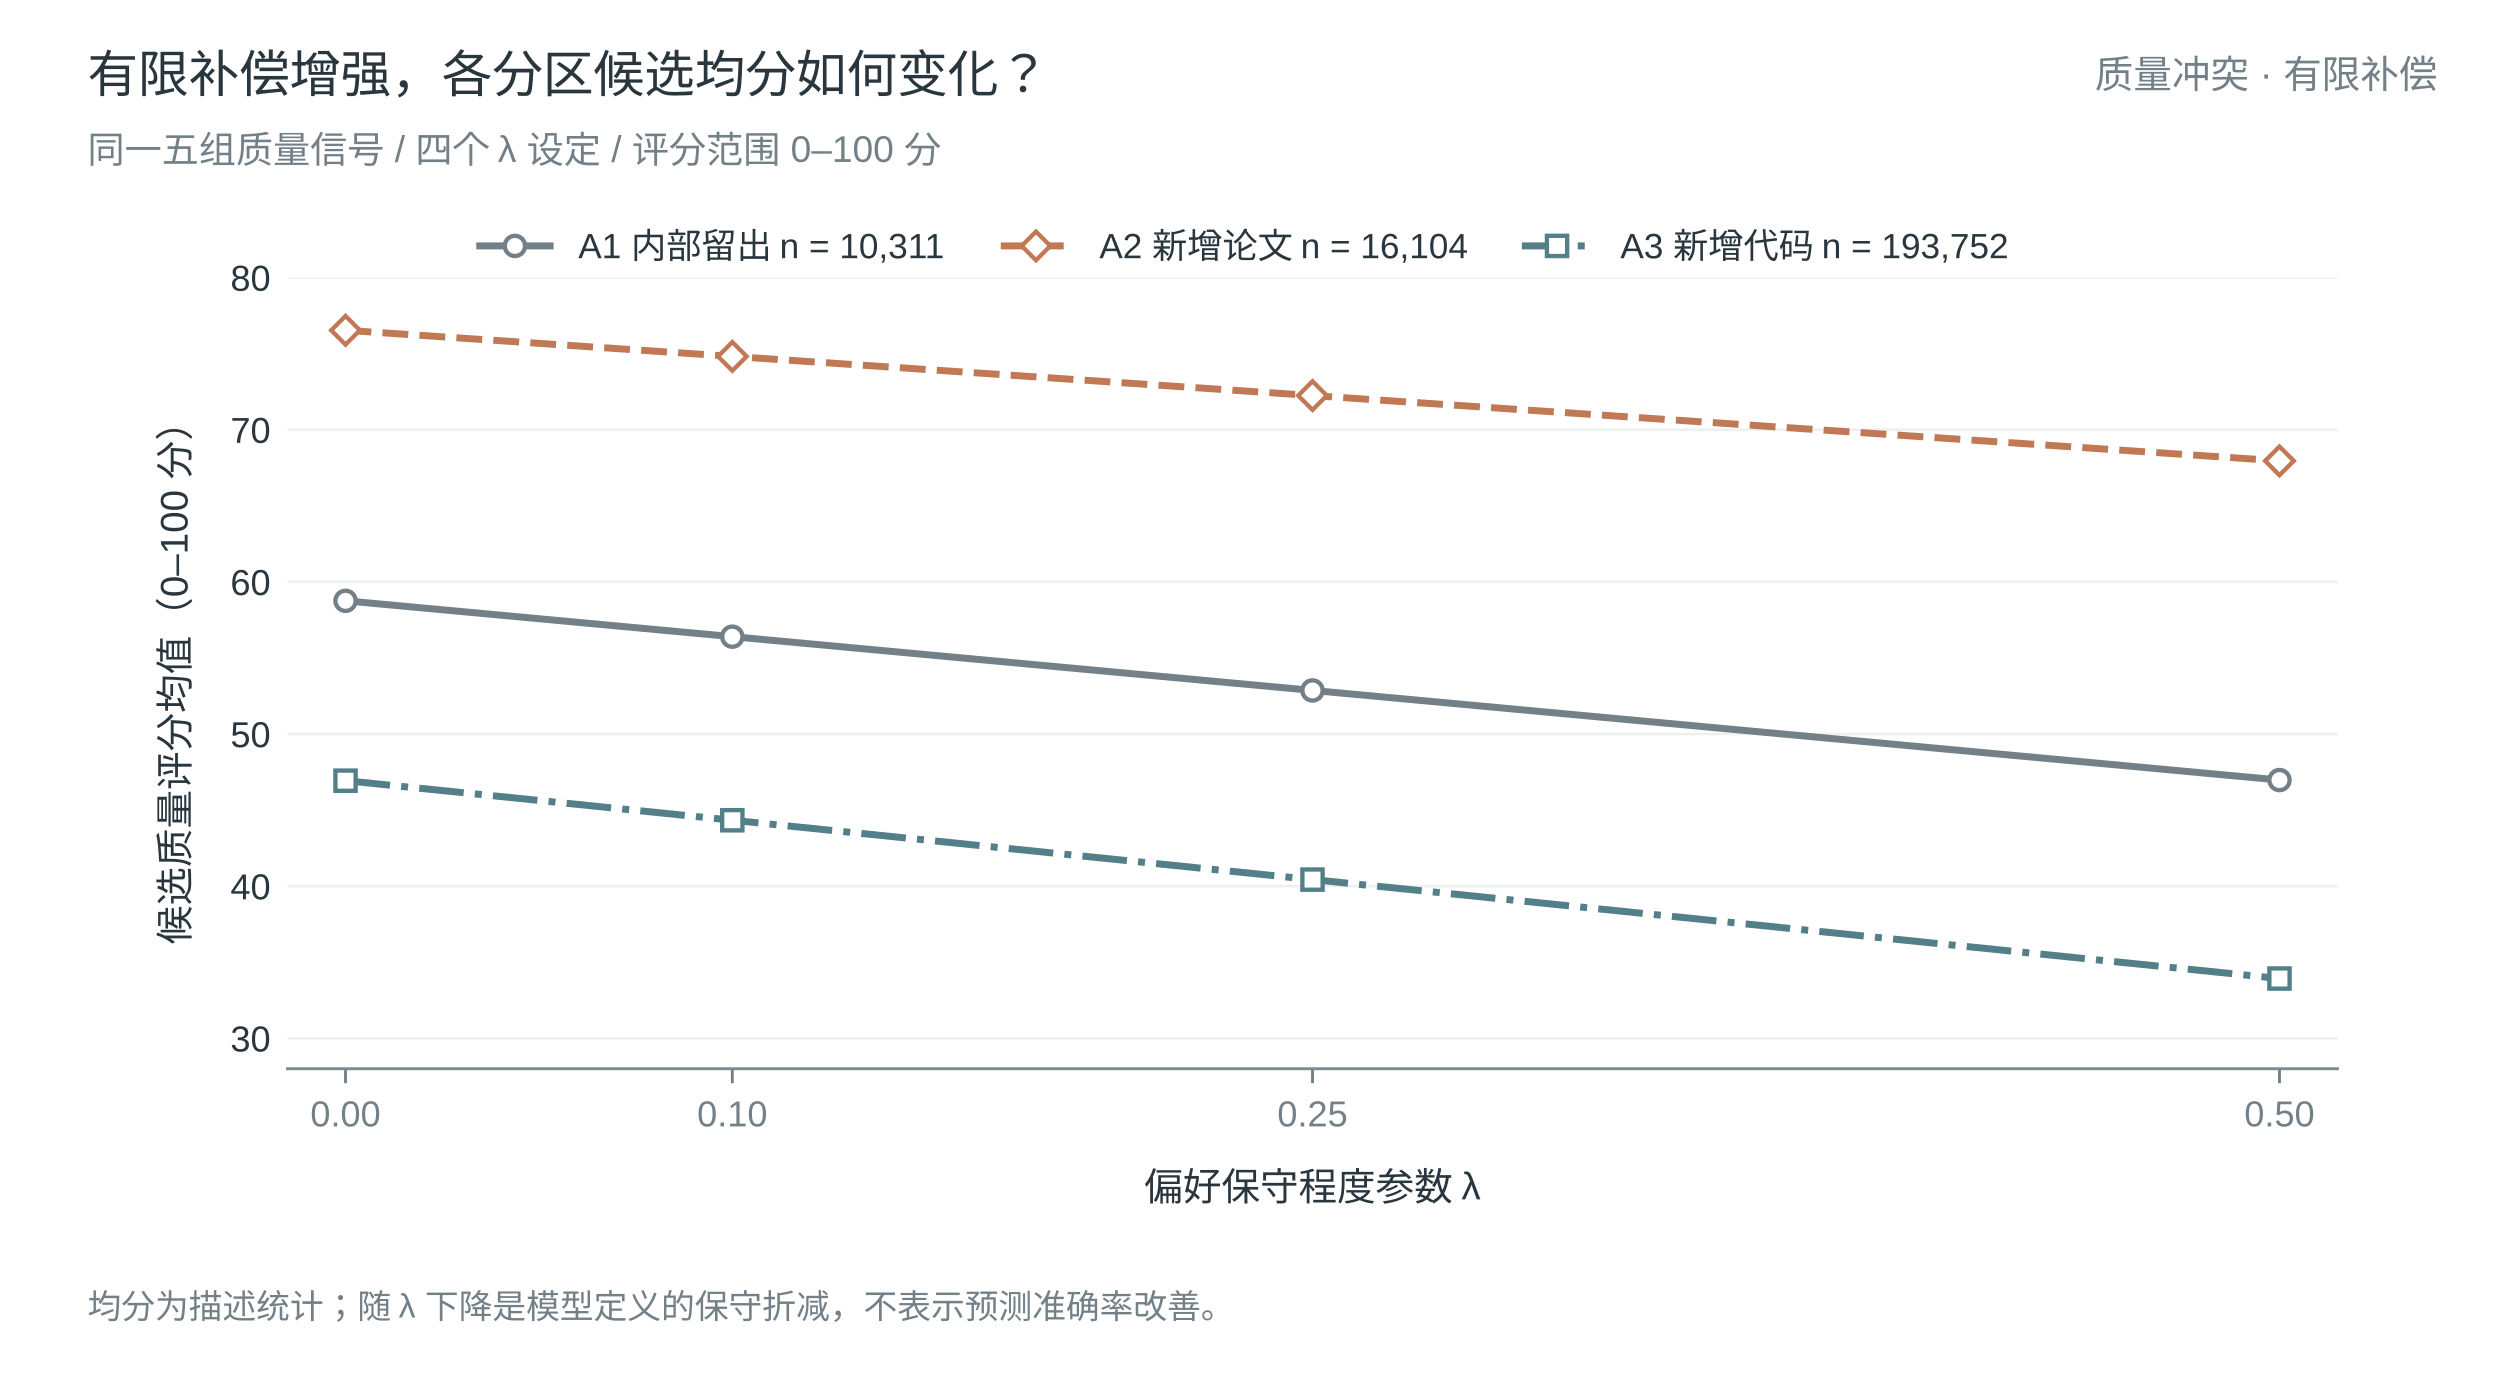
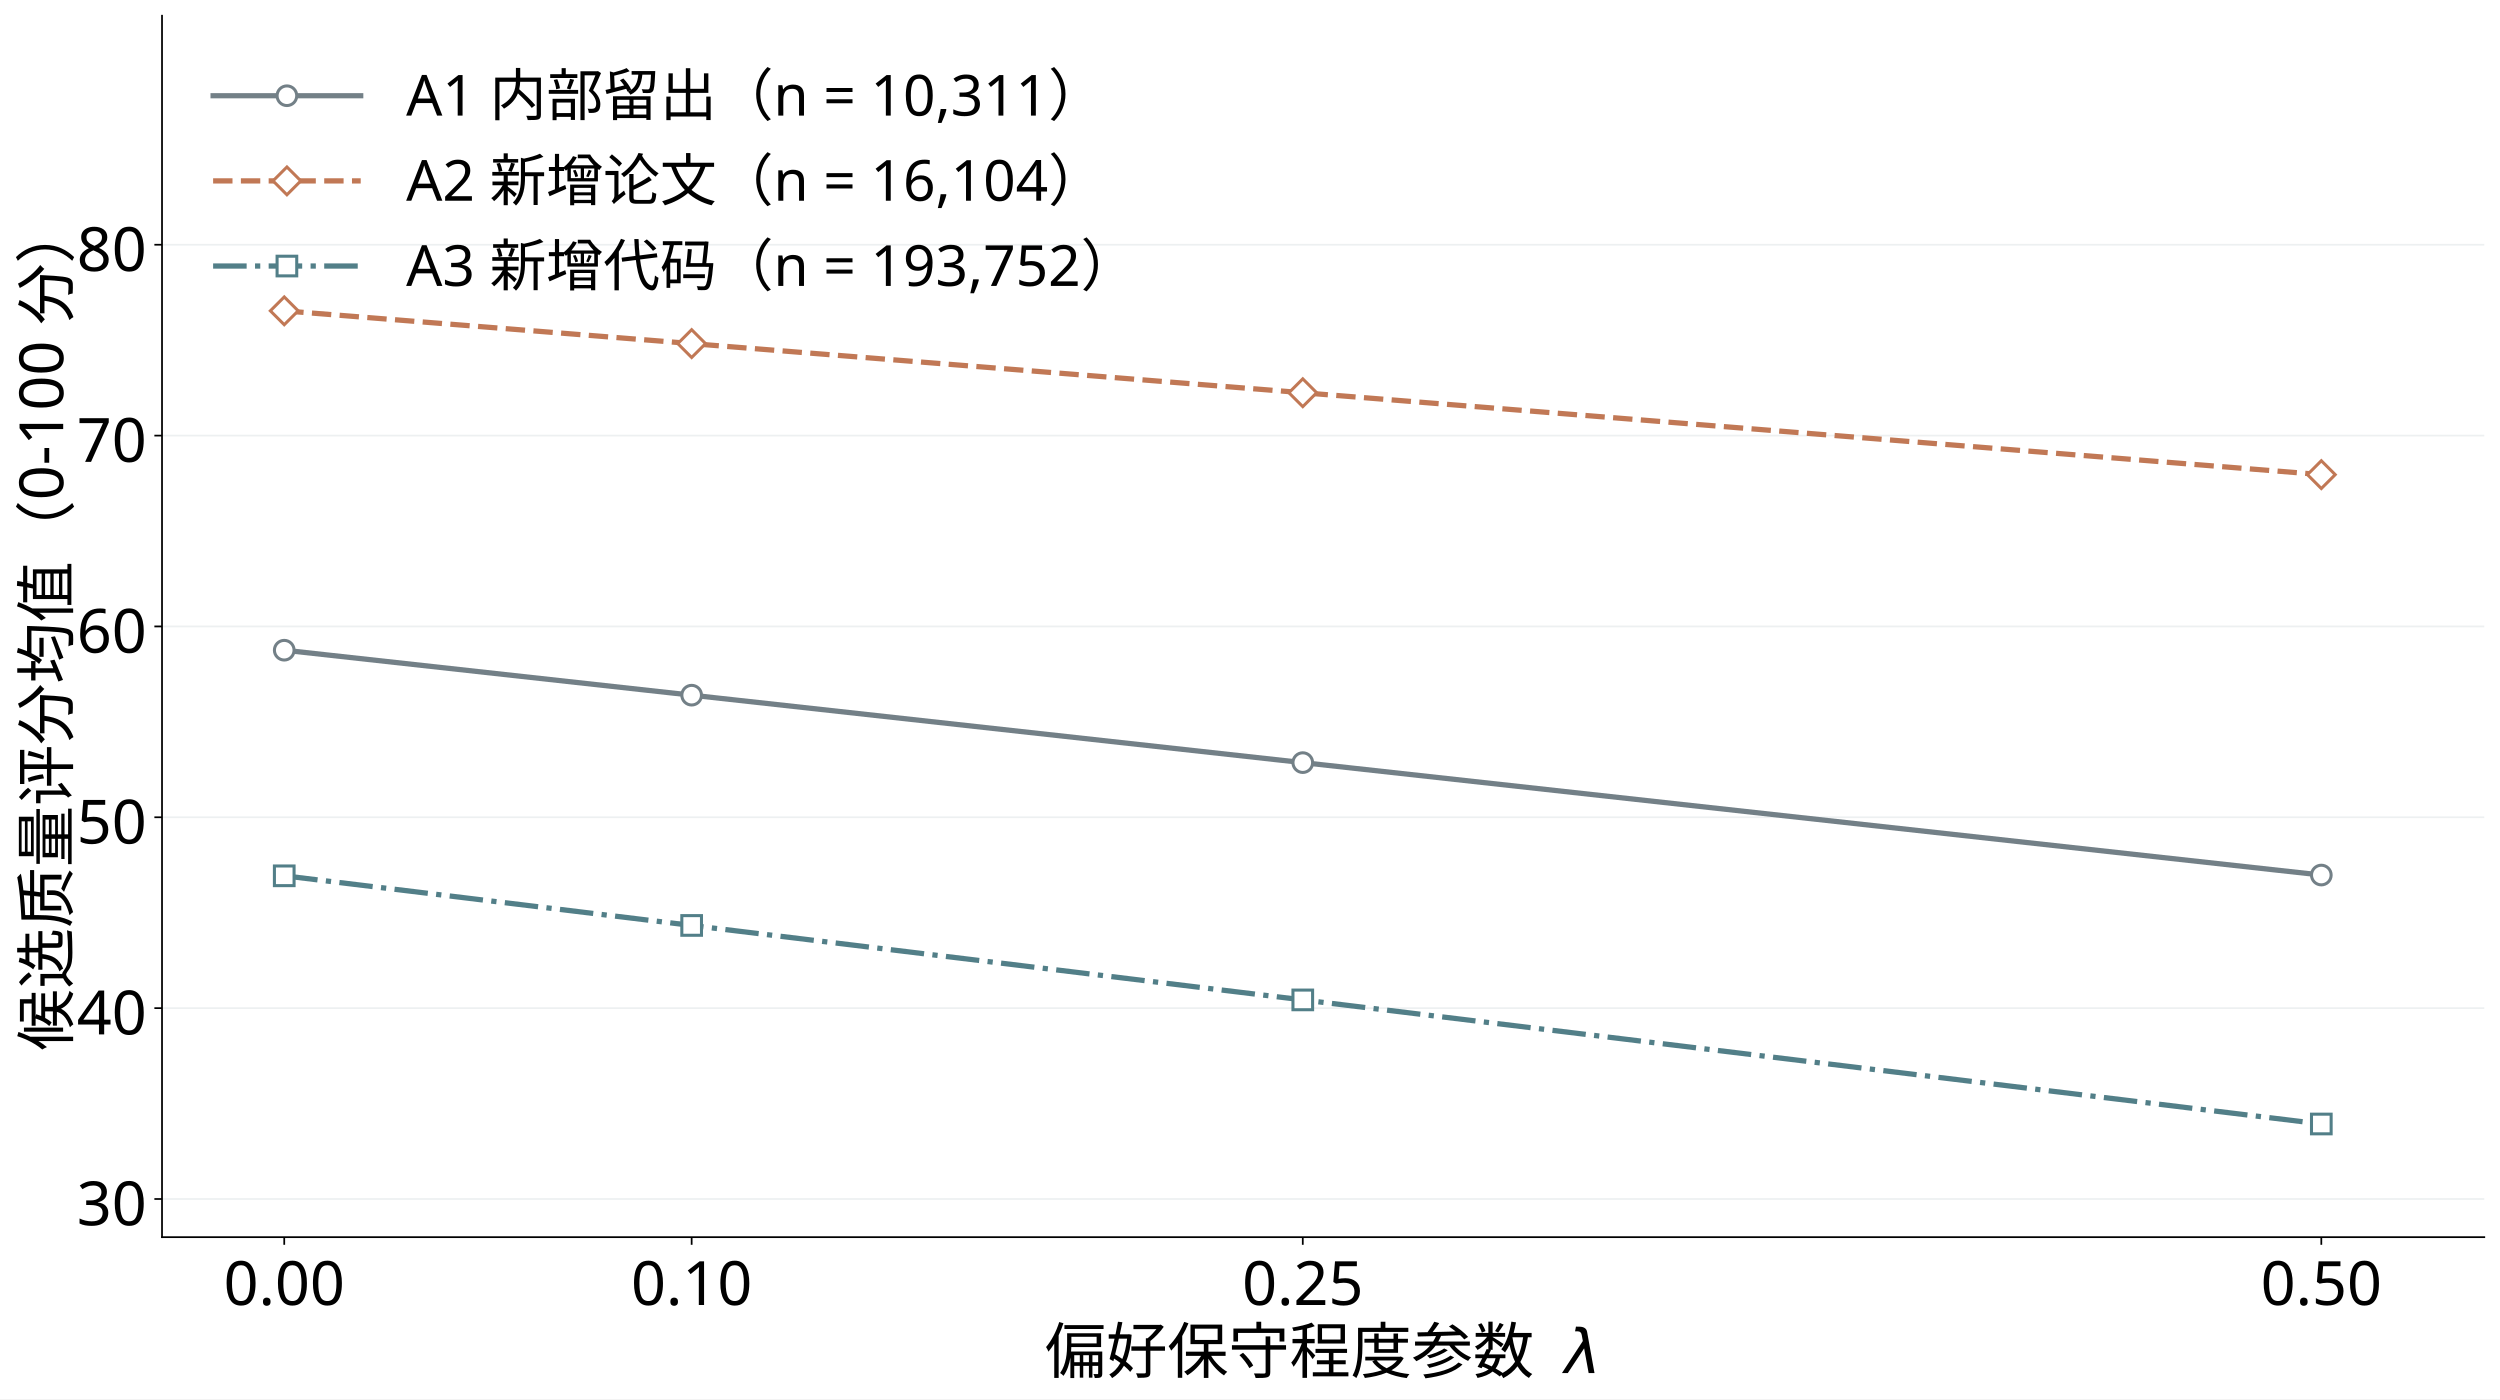
- <svg xmlns="http://www.w3.org/2000/svg" xmlns:xlink="http://www.w3.org/1999/xlink" width="518.74pt" height="288pt" viewBox="0 0 518.74 288" version="1.1">
+ <svg xmlns="http://www.w3.org/2000/svg" xmlns:xlink="http://www.w3.org/1999/xlink" width="1144.96pt" height="640.8pt" viewBox="0 0 1144.96 640.8" version="1.1">
  <defs>
    <style type="text/css">*{stroke-linejoin: round; stroke-linecap: butt}</style>
  </defs>
  <g id="figure_1">
    <g id="patch_1">
-       <path d="M 0 288  L 518.74 288  L 518.74 0  L 0 0  z " style="fill: #ffffff" />
+       <path d="M 0 640.8  L 1144.96 640.8  L 1144.96 0  L 0 0  z " style="fill: #ffffff" />
    </g>
    <g id="axes_1">
      <g id="patch_2">
-         <path d="M 59.655 221.76  L 485.022 221.76  L 485.022 57.6  L 59.655 57.6  z " style="fill: #ffffff" />
+         <path d="M 74.2 566.6  L 1137.76 566.6  L 1137.76 7.2  L 74.2 7.2  z " style="fill: #ffffff" />
      </g>
      <g id="matplotlib.axis_1">
        <g id="xtick_1">
          <g id="line2d_1">
            <defs>
-               <path id="m63d407cfb4" d="M 0 0  L 0 3  " style="stroke: #738087; stroke-width: 0.6" />
+               <path id="mbc3de4ef2b" d="M 0 0  L 0 3.5  " style="stroke: #000000; stroke-width: 0.8" />
            </defs>
            <g>
-               <use xlink:href="#m63d407cfb4" x="71.694" y="221.76" style="fill: #738087; stroke: #738087; stroke-width: 0.6" />
+               <use xlink:href="#mbc3de4ef2b" x="130.177" y="566.6" style="stroke: #000000; stroke-width: 0.8" />
            </g>
          </g>
          <g id="text_1">
-             <text style="font-size: 7.5px; font-family: 'Arial Unicode MS', 'Microsoft YaHei', 'Arial', 'Helvetica', 'DejaVu Sans', sans-serif; text-anchor: middle; fill: #738087" x="71.694" y="233.72" transform="rotate(-0 71.6938 233.7202)">0.00</text>
+             <text style="font-size: 28px; font-family: 'SimHei'; text-anchor: middle" x="130.177" y="597.663" transform="rotate(-0 130.1768 597.6625)">0.00</text>
          </g>
        </g>
        <g id="xtick_2">
          <g id="line2d_2">
            <g>
-               <use xlink:href="#m63d407cfb4" x="151.952" y="221.76" style="fill: #738087; stroke: #738087; stroke-width: 0.6" />
+               <use xlink:href="#mbc3de4ef2b" x="316.766" y="566.6" style="stroke: #000000; stroke-width: 0.8" />
            </g>
          </g>
          <g id="text_2">
-             <text style="font-size: 7.5px; font-family: 'Arial Unicode MS', 'Microsoft YaHei', 'Arial', 'Helvetica', 'DejaVu Sans', sans-serif; text-anchor: middle; fill: #738087" x="151.952" y="233.72" transform="rotate(-0 151.9517 233.7202)">0.10</text>
+             <text style="font-size: 28px; font-family: 'SimHei'; text-anchor: middle" x="316.766" y="597.663" transform="rotate(-0 316.7663 597.6625)">0.10</text>
          </g>
        </g>
        <g id="xtick_3">
          <g id="line2d_3">
            <g>
-               <use xlink:href="#m63d407cfb4" x="272.339" y="221.76" style="fill: #738087; stroke: #738087; stroke-width: 0.6" />
+               <use xlink:href="#mbc3de4ef2b" x="596.651" y="566.6" style="stroke: #000000; stroke-width: 0.8" />
            </g>
          </g>
          <g id="text_3">
-             <text style="font-size: 7.5px; font-family: 'Arial Unicode MS', 'Microsoft YaHei', 'Arial', 'Helvetica', 'DejaVu Sans', sans-serif; text-anchor: middle; fill: #738087" x="272.339" y="233.72" transform="rotate(-0 272.3386 233.7202)">0.25</text>
+             <text style="font-size: 28px; font-family: 'SimHei'; text-anchor: middle" x="596.651" y="597.663" transform="rotate(-0 596.6505 597.6625)">0.25</text>
          </g>
        </g>
        <g id="xtick_4">
          <g id="line2d_4">
            <g>
-               <use xlink:href="#m63d407cfb4" x="472.983" y="221.76" style="fill: #738087; stroke: #738087; stroke-width: 0.6" />
+               <use xlink:href="#mbc3de4ef2b" x="1063.124" y="566.6" style="stroke: #000000; stroke-width: 0.8" />
            </g>
          </g>
          <g id="text_4">
-             <text style="font-size: 7.5px; font-family: 'Arial Unicode MS', 'Microsoft YaHei', 'Arial', 'Helvetica', 'DejaVu Sans', sans-serif; text-anchor: middle; fill: #738087" x="472.983" y="233.72" transform="rotate(-0 472.9834 233.7202)">0.50</text>
+             <text style="font-size: 28px; font-family: 'SimHei'; text-anchor: middle" x="1063.124" y="597.663" transform="rotate(-0 1063.124 597.6625)">0.50</text>
          </g>
        </g>
        <g id="text_5">
-           <text style="font-size: 8px; font-family: 'Arial Unicode MS', 'Microsoft YaHei', 'Arial', 'Helvetica', 'DejaVu Sans', sans-serif; text-anchor: middle; fill: #29363d" x="272.339" y="249.08" transform="rotate(-0 272.3386 249.0799)">偏好保守程度参数 λ</text>
+           <g transform="translate(478.58 629.6625)">
+             <text>
+               <tspan x="0" y="-0.812" style="font-size: 28px; font-family: 'SimHei'">偏</tspan>
+               <tspan x="28" y="-0.812" style="font-size: 28px; font-family: 'SimHei'">好</tspan>
+               <tspan x="56" y="-0.812" style="font-size: 28px; font-family: 'SimHei'">保</tspan>
+               <tspan x="84" y="-0.812" style="font-size: 28px; font-family: 'SimHei'">守</tspan>
+               <tspan x="112" y="-0.812" style="font-size: 28px; font-family: 'SimHei'">程</tspan>
+               <tspan x="140" y="-0.812" style="font-size: 28px; font-family: 'SimHei'">度</tspan>
+               <tspan x="168" y="-0.812" style="font-size: 28px; font-family: 'SimHei'">参</tspan>
+               <tspan x="196" y="-0.812" style="font-size: 28px; font-family: 'SimHei'">数</tspan>
+               <tspan x="224" y="-0.812" style="font-size: 28px; font-family: 'SimHei'"> </tspan>
+               <tspan x="238" y="-0.812" style="font-style: oblique; font-size: 28px; font-family: 'DejaVu Sans'">λ</tspan>
+             </text>
+           </g>
        </g>
      </g>
      <g id="matplotlib.axis_2">
        <g id="ytick_1">
          <g id="line2d_5">
-             <path d="M 59.655 215.446  L 485.022 215.446  " clip-path="url(#pbb10c2a562)" style="fill: none; stroke: #edf0f1; stroke-width: 0.55; stroke-linecap: square" />
-           </g>
-           <g id="line2d_6" />
+             <path d="M 74.2 549.119  L 1137.76 549.119  " clip-path="url(#p3c57009c20)" style="fill: none; stroke: #edf0f1; stroke-width: 0.8; stroke-linecap: square" />
+           </g>
+           <g id="line2d_6">
+             <defs>
+               <path id="mdb32dab6a1" d="M 0 0  L -3.5 0  " style="stroke: #000000; stroke-width: 0.8" />
+             </defs>
+             <g>
+               <use xlink:href="#mdb32dab6a1" x="74.2" y="549.119" style="stroke: #000000; stroke-width: 0.8" />
+             </g>
+           </g>
          <g id="text_6">
-             <text style="font-size: 7.5px; font-family: 'Arial Unicode MS', 'Microsoft YaHei', 'Arial', 'Helvetica', 'DejaVu Sans', sans-serif; text-anchor: end; fill: #29363d" x="56.155" y="218.176" transform="rotate(-0 56.15512 218.1763)">30</text>
+             <text style="font-size: 28px; font-family: 'SimHei'; text-anchor: end" x="67.2" y="561.15" transform="rotate(-0 67.2 561.15)">30</text>
          </g>
        </g>
        <g id="ytick_2">
          <g id="line2d_7">
-             <path d="M 59.655 183.877  L 485.022 183.877  " clip-path="url(#pbb10c2a562)" style="fill: none; stroke: #edf0f1; stroke-width: 0.55; stroke-linecap: square" />
-           </g>
-           <g id="line2d_8" />
+             <path d="M 74.2 461.712  L 1137.76 461.712  " clip-path="url(#p3c57009c20)" style="fill: none; stroke: #edf0f1; stroke-width: 0.8; stroke-linecap: square" />
+           </g>
+           <g id="line2d_8">
+             <g>
+               <use xlink:href="#mdb32dab6a1" x="74.2" y="461.712" style="stroke: #000000; stroke-width: 0.8" />
+             </g>
+           </g>
          <g id="text_7">
-             <text style="font-size: 7.5px; font-family: 'Arial Unicode MS', 'Microsoft YaHei', 'Arial', 'Helvetica', 'DejaVu Sans', sans-serif; text-anchor: end; fill: #29363d" x="56.155" y="186.607" transform="rotate(-0 56.15512 186.607)">40</text>
+             <text style="font-size: 28px; font-family: 'SimHei'; text-anchor: end" x="67.2" y="473.744" transform="rotate(-0 67.2 473.7437)">40</text>
          </g>
        </g>
        <g id="ytick_3">
          <g id="line2d_9">
-             <path d="M 59.655 152.308  L 485.022 152.308  " clip-path="url(#pbb10c2a562)" style="fill: none; stroke: #edf0f1; stroke-width: 0.55; stroke-linecap: square" />
-           </g>
-           <g id="line2d_10" />
+             <path d="M 74.2 374.306  L 1137.76 374.306  " clip-path="url(#p3c57009c20)" style="fill: none; stroke: #edf0f1; stroke-width: 0.8; stroke-linecap: square" />
+           </g>
+           <g id="line2d_10">
+             <g>
+               <use xlink:href="#mdb32dab6a1" x="74.2" y="374.306" style="stroke: #000000; stroke-width: 0.8" />
+             </g>
+           </g>
          <g id="text_8">
-             <text style="font-size: 7.5px; font-family: 'Arial Unicode MS', 'Microsoft YaHei', 'Arial', 'Helvetica', 'DejaVu Sans', sans-serif; text-anchor: end; fill: #29363d" x="56.155" y="155.038" transform="rotate(-0 56.15512 155.0378)">50</text>
+             <text style="font-size: 28px; font-family: 'SimHei'; text-anchor: end" x="67.2" y="386.337" transform="rotate(-0 67.2 386.3375)">50</text>
          </g>
        </g>
        <g id="ytick_4">
          <g id="line2d_11">
-             <path d="M 59.655 120.738  L 485.022 120.738  " clip-path="url(#pbb10c2a562)" style="fill: none; stroke: #edf0f1; stroke-width: 0.55; stroke-linecap: square" />
-           </g>
-           <g id="line2d_12" />
+             <path d="M 74.2 286.9  L 1137.76 286.9  " clip-path="url(#p3c57009c20)" style="fill: none; stroke: #edf0f1; stroke-width: 0.8; stroke-linecap: square" />
+           </g>
+           <g id="line2d_12">
+             <g>
+               <use xlink:href="#mdb32dab6a1" x="74.2" y="286.9" style="stroke: #000000; stroke-width: 0.8" />
+             </g>
+           </g>
          <g id="text_9">
-             <text style="font-size: 7.5px; font-family: 'Arial Unicode MS', 'Microsoft YaHei', 'Arial', 'Helvetica', 'DejaVu Sans', sans-serif; text-anchor: end; fill: #29363d" x="56.155" y="123.469" transform="rotate(-0 56.15512 123.4686)">60</text>
+             <text style="font-size: 28px; font-family: 'SimHei'; text-anchor: end" x="67.2" y="298.931" transform="rotate(-0 67.2 298.9312)">60</text>
          </g>
        </g>
        <g id="ytick_5">
          <g id="line2d_13">
-             <path d="M 59.655 89.169  L 485.022 89.169  " clip-path="url(#pbb10c2a562)" style="fill: none; stroke: #edf0f1; stroke-width: 0.55; stroke-linecap: square" />
-           </g>
-           <g id="line2d_14" />
+             <path d="M 74.2 199.494  L 1137.76 199.494  " clip-path="url(#p3c57009c20)" style="fill: none; stroke: #edf0f1; stroke-width: 0.8; stroke-linecap: square" />
+           </g>
+           <g id="line2d_14">
+             <g>
+               <use xlink:href="#mdb32dab6a1" x="74.2" y="199.494" style="stroke: #000000; stroke-width: 0.8" />
+             </g>
+           </g>
          <g id="text_10">
-             <text style="font-size: 7.5px; font-family: 'Arial Unicode MS', 'Microsoft YaHei', 'Arial', 'Helvetica', 'DejaVu Sans', sans-serif; text-anchor: end; fill: #29363d" x="56.155" y="91.899" transform="rotate(-0 56.15512 91.89933)">70</text>
+             <text style="font-size: 28px; font-family: 'SimHei'; text-anchor: end" x="67.2" y="211.525" transform="rotate(-0 67.2 211.525)">70</text>
          </g>
        </g>
        <g id="ytick_6">
          <g id="line2d_15">
-             <path d="M 59.655 57.6  L 485.022 57.6  " clip-path="url(#pbb10c2a562)" style="fill: none; stroke: #edf0f1; stroke-width: 0.55; stroke-linecap: square" />
-           </g>
-           <g id="line2d_16" />
+             <path d="M 74.2 112.088  L 1137.76 112.088  " clip-path="url(#p3c57009c20)" style="fill: none; stroke: #edf0f1; stroke-width: 0.8; stroke-linecap: square" />
+           </g>
+           <g id="line2d_16">
+             <g>
+               <use xlink:href="#mdb32dab6a1" x="74.2" y="112.088" style="stroke: #000000; stroke-width: 0.8" />
+             </g>
+           </g>
          <g id="text_11">
-             <text style="font-size: 7.5px; font-family: 'Arial Unicode MS', 'Microsoft YaHei', 'Arial', 'Helvetica', 'DejaVu Sans', sans-serif; text-anchor: end; fill: #29363d" x="56.155" y="60.33" transform="rotate(-0 56.15512 60.3301)">80</text>
+             <text style="font-size: 28px; font-family: 'SimHei'; text-anchor: end" x="67.2" y="124.119" transform="rotate(-0 67.2 124.1188)">80</text>
          </g>
        </g>
        <g id="text_12">
-           <text style="font-size: 8px; font-family: 'Arial Unicode MS', 'Microsoft YaHei', 'Arial', 'Helvetica', 'DejaVu Sans', sans-serif; text-anchor: middle; fill: #29363d" x="39.134" y="139.68" transform="rotate(-90 39.13371 139.68)">候选质量评分均值（0–100 分）</text>
+           <text style="font-size: 28px; font-family: 'SimHei'; text-anchor: middle" x="31.262" y="286.9" transform="rotate(-90 31.2625 286.9)">候选质量评分均值（0-100 分）</text>
        </g>
      </g>
      <g id="line2d_17">
-         <path d="M 71.694 124.669  L 151.952 132.108  L 272.339 143.265  L 472.983 161.861  " clip-path="url(#pbb10c2a562)" style="fill: none; stroke: #738087; stroke-width: 1.45; stroke-linecap: square" />
+         <path d="M 130.177 297.784  L 316.766 318.379  L 596.651 349.271  L 1063.124 400.757  " style="fill: none; stroke: #738087; stroke-width: 2.4; stroke-linecap: square" />
        <defs>
-           <path id="m6bbf325420" d="M 0 2.1  C 0.557 2.1 1.091 1.879 1.485 1.485  C 1.879 1.091 2.1 0.557 2.1 0  C 2.1 -0.557 1.879 -1.091 1.485 -1.485  C 1.091 -1.879 0.557 -2.1 0 -2.1  C -0.557 -2.1 -1.091 -1.879 -1.485 -1.485  C -1.879 -1.091 -2.1 -0.557 -2.1 0  C -2.1 0.557 -1.879 1.091 -1.485 1.485  C -1.091 1.879 -0.557 2.1 0 2.1  z " style="stroke: #738087; stroke-width: 0.9" />
+           <path id="m8385c5c6b8" d="M 0 4.5  C 1.193 4.5 2.338 4.026 3.182 3.182  C 4.026 2.338 4.5 1.193 4.5 0  C 4.5 -1.193 4.026 -2.338 3.182 -3.182  C 2.338 -4.026 1.193 -4.5 0 -4.5  C -1.193 -4.5 -2.338 -4.026 -3.182 -3.182  C -4.026 -2.338 -4.5 -1.193 -4.5 0  C -4.5 1.193 -4.026 2.338 -3.182 3.182  C -2.338 4.026 -1.193 4.5 0 4.5  z " style="stroke: #738087; stroke-width: 1.4" />
        </defs>
-         <g clip-path="url(#pbb10c2a562)">
-           <use xlink:href="#m6bbf325420" x="71.694" y="124.669" style="fill: #ffffff; stroke: #738087; stroke-width: 0.9" />
-           <use xlink:href="#m6bbf325420" x="151.952" y="132.108" style="fill: #ffffff; stroke: #738087; stroke-width: 0.9" />
-           <use xlink:href="#m6bbf325420" x="272.339" y="143.265" style="fill: #ffffff; stroke: #738087; stroke-width: 0.9" />
-           <use xlink:href="#m6bbf325420" x="472.983" y="161.861" style="fill: #ffffff; stroke: #738087; stroke-width: 0.9" />
+         <g>
+           <use xlink:href="#m8385c5c6b8" x="130.177" y="297.784" style="fill: #ffffff; stroke: #738087; stroke-width: 1.4" />
+           <use xlink:href="#m8385c5c6b8" x="316.766" y="318.379" style="fill: #ffffff; stroke: #738087; stroke-width: 1.4" />
+           <use xlink:href="#m8385c5c6b8" x="596.651" y="349.271" style="fill: #ffffff; stroke: #738087; stroke-width: 1.4" />
+           <use xlink:href="#m8385c5c6b8" x="1063.124" y="400.757" style="fill: #ffffff; stroke: #738087; stroke-width: 1.4" />
        </g>
      </g>
      <g id="line2d_18">
-         <path d="M 71.694 68.532  L 151.952 73.952  L 272.339 82.08  L 472.983 95.628  " clip-path="url(#pbb10c2a562)" style="fill: none; stroke-dasharray: 5.365,2.32; stroke-dashoffset: 0; stroke: #c17855; stroke-width: 1.45" />
+         <path d="M 130.177 142.356  L 316.766 157.36  L 596.651 179.866  L 1063.124 217.376  " style="fill: none; stroke-dasharray: 8.88,3.84; stroke-dashoffset: 0; stroke: #c17855; stroke-width: 2.4" />
        <defs>
-           <path id="mf614fc7964" d="M -0 2.97  L 2.97 0  L 0 -2.97  L -2.97 -0  z " style="stroke: #c17855; stroke-width: 0.9; stroke-linejoin: miter" />
+           <path id="mbcfec1337e" d="M 0 6.364  L 6.364 0  L 0 -6.364  L -6.364 0  z " style="stroke: #c17855; stroke-width: 1.4; stroke-linejoin: miter" />
        </defs>
-         <g clip-path="url(#pbb10c2a562)">
-           <use xlink:href="#mf614fc7964" x="71.694" y="68.532" style="fill: #ffffff; stroke: #c17855; stroke-width: 0.9; stroke-linejoin: miter" />
-           <use xlink:href="#mf614fc7964" x="151.952" y="73.952" style="fill: #ffffff; stroke: #c17855; stroke-width: 0.9; stroke-linejoin: miter" />
-           <use xlink:href="#mf614fc7964" x="272.339" y="82.08" style="fill: #ffffff; stroke: #c17855; stroke-width: 0.9; stroke-linejoin: miter" />
-           <use xlink:href="#mf614fc7964" x="472.983" y="95.628" style="fill: #ffffff; stroke: #c17855; stroke-width: 0.9; stroke-linejoin: miter" />
+         <g>
+           <use xlink:href="#mbcfec1337e" x="130.177" y="142.356" style="fill: #ffffff; stroke: #c17855; stroke-width: 1.4; stroke-linejoin: miter" />
+           <use xlink:href="#mbcfec1337e" x="316.766" y="157.36" style="fill: #ffffff; stroke: #c17855; stroke-width: 1.4; stroke-linejoin: miter" />
+           <use xlink:href="#mbcfec1337e" x="596.651" y="179.866" style="fill: #ffffff; stroke: #c17855; stroke-width: 1.4; stroke-linejoin: miter" />
+           <use xlink:href="#mbcfec1337e" x="1063.124" y="217.376" style="fill: #ffffff; stroke: #c17855; stroke-width: 1.4; stroke-linejoin: miter" />
        </g>
      </g>
      <g id="line2d_19">
-         <path d="M 71.694 161.987  L 151.952 170.198  L 272.339 182.514  L 472.983 203.041  " clip-path="url(#pbb10c2a562)" style="fill: none; stroke-dasharray: 9.28,2.32,1.45,2.32; stroke-dashoffset: 0; stroke: #527f88; stroke-width: 1.45" />
+         <path d="M 130.177 401.107  L 316.766 423.84  L 596.651 457.94  L 1063.124 514.773  " style="fill: none; stroke-dasharray: 15.36,3.84,2.4,3.84; stroke-dashoffset: 0; stroke: #527f88; stroke-width: 2.4" />
        <defs>
-           <path id="m2f952acb51" d="M -2.1 2.1  L 2.1 2.1  L 2.1 -2.1  L -2.1 -2.1  z " style="stroke: #527f88; stroke-width: 0.9; stroke-linejoin: miter" />
+           <path id="m1921e06fc2" d="M -4.5 4.5  L 4.5 4.5  L 4.5 -4.5  L -4.5 -4.5  z " style="stroke: #527f88; stroke-width: 1.4; stroke-linejoin: miter" />
        </defs>
-         <g clip-path="url(#pbb10c2a562)">
-           <use xlink:href="#m2f952acb51" x="71.694" y="161.987" style="fill: #ffffff; stroke: #527f88; stroke-width: 0.9; stroke-linejoin: miter" />
-           <use xlink:href="#m2f952acb51" x="151.952" y="170.198" style="fill: #ffffff; stroke: #527f88; stroke-width: 0.9; stroke-linejoin: miter" />
-           <use xlink:href="#m2f952acb51" x="272.339" y="182.514" style="fill: #ffffff; stroke: #527f88; stroke-width: 0.9; stroke-linejoin: miter" />
-           <use xlink:href="#m2f952acb51" x="472.983" y="203.041" style="fill: #ffffff; stroke: #527f88; stroke-width: 0.9; stroke-linejoin: miter" />
+         <g>
+           <use xlink:href="#m1921e06fc2" x="130.177" y="401.107" style="fill: #ffffff; stroke: #527f88; stroke-width: 1.4; stroke-linejoin: miter" />
+           <use xlink:href="#m1921e06fc2" x="316.766" y="423.84" style="fill: #ffffff; stroke: #527f88; stroke-width: 1.4; stroke-linejoin: miter" />
+           <use xlink:href="#m1921e06fc2" x="596.651" y="457.94" style="fill: #ffffff; stroke: #527f88; stroke-width: 1.4; stroke-linejoin: miter" />
+           <use xlink:href="#m1921e06fc2" x="1063.124" y="514.773" style="fill: #ffffff; stroke: #527f88; stroke-width: 1.4; stroke-linejoin: miter" />
        </g>
      </g>
      <g id="patch_3">
-         <path d="M 59.655 221.76  L 485.022 221.76  " style="fill: none; stroke: #7f8a90; stroke-width: 0.6; stroke-linejoin: miter; stroke-linecap: square" />
-       </g>
-     </g>
-     <g id="text_13">
-       <text style="font-size: 10.5px; font-family: 'Arial Unicode MS', 'Microsoft YaHei', 'Arial', 'Helvetica', 'DejaVu Sans', sans-serif; text-anchor: start; fill: #29363d" x="18.156" y="19.11" transform="rotate(-0 18.15591 19.11)">有限补偿增强，各分区候选均分如何变化？</text>
-     </g>
-     <g id="text_14">
-       <text style="font-size: 8px; font-family: 'Arial Unicode MS', 'Microsoft YaHei', 'Arial', 'Helvetica', 'DejaVu Sans', sans-serif; text-anchor: end; fill: #738087" x="505.772" y="18.274" transform="rotate(-0 505.7717 18.27375)">质量冲突 · 有限补偿</text>
-     </g>
-     <g id="text_15">
-       <text style="font-size: 7.7px; font-family: 'Arial Unicode MS', 'Microsoft YaHei', 'Arial', 'Helvetica', 'DejaVu Sans', sans-serif; text-anchor: start; fill: #738087" x="18.156" y="33.797" transform="rotate(-0 18.15591 33.79672)">同一五组质量信号  /  四个 λ 设定  /  评分范围 0–100 分</text>
-     </g>
-     <g id="text_16">
-       <text style="font-size: 7px; font-family: 'Arial Unicode MS', 'Microsoft YaHei', 'Arial', 'Helvetica', 'DejaVu Sans', sans-serif; text-anchor: start; fill: #738087" x="18.156" y="273.57" transform="rotate(-0 18.15591 273.5703)">均分为描述统计；随 λ 下降是模型定义的保守折减，不表示预测准确率改善。</text>
-     </g>
-     <g id="legend_1">
-       <g id="line2d_20">
-         <path d="M 99.544 51.028  L 106.844 51.028  L 114.144 51.028  " style="fill: none; stroke: #738087; stroke-width: 1.45; stroke-linecap: square" />
-         <g>
-           <use xlink:href="#m6bbf325420" x="106.844" y="51.028" style="fill: #ffffff; stroke: #738087; stroke-width: 0.9" />
-         </g>
-       </g>
-       <g id="text_17">
-         <text style="font-size: 7.3px; font-family: 'Arial Unicode MS', 'Microsoft YaHei', 'Arial', 'Helvetica', 'DejaVu Sans', sans-serif; text-anchor: start; fill: #29363d" x="119.984" y="53.583" transform="rotate(-0 119.984 53.58317)">A1 内部留出  n = 10,311</text>
-       </g>
-       <g id="line2d_21">
-         <path d="M 207.662 51.028  L 214.962 51.028  L 222.262 51.028  " style="fill: none; stroke-dasharray: 5.365,2.32; stroke-dashoffset: 0; stroke: #c17855; stroke-width: 1.45" />
-         <g>
-           <use xlink:href="#mf614fc7964" x="214.962" y="51.028" style="fill: #ffffff; stroke: #c17855; stroke-width: 0.9; stroke-linejoin: miter" />
-         </g>
-       </g>
-       <g id="text_18">
-         <text style="font-size: 7.3px; font-family: 'Arial Unicode MS', 'Microsoft YaHei', 'Arial', 'Helvetica', 'DejaVu Sans', sans-serif; text-anchor: start; fill: #29363d" x="228.102" y="53.583" transform="rotate(-0 228.1016 53.58317)">A2 新增论文  n = 16,104</text>
-       </g>
-       <g id="line2d_22">
-         <path d="M 315.779 51.028  L 323.079 51.028  L 330.379 51.028  " style="fill: none; stroke-dasharray: 9.28,2.32,1.45,2.32; stroke-dashoffset: 0; stroke: #527f88; stroke-width: 1.45" />
-         <g>
-           <use xlink:href="#m2f952acb51" x="323.079" y="51.028" style="fill: #ffffff; stroke: #527f88; stroke-width: 0.9; stroke-linejoin: miter" />
-         </g>
-       </g>
-       <g id="text_19">
-         <text style="font-size: 7.3px; font-family: 'Arial Unicode MS', 'Microsoft YaHei', 'Arial', 'Helvetica', 'DejaVu Sans', sans-serif; text-anchor: start; fill: #29363d" x="336.219" y="53.583" transform="rotate(-0 336.2191 53.58317)">A3 新增代码  n = 193,752</text>
+         <path d="M 74.2 566.6  L 74.2 7.2  " style="fill: none; stroke: #000000; stroke-width: 0.8; stroke-linejoin: miter; stroke-linecap: square" />
+       </g>
+       <g id="patch_4">
+         <path d="M 74.2 566.6  L 1137.76 566.6  " style="fill: none; stroke: #000000; stroke-width: 0.8; stroke-linejoin: miter; stroke-linecap: square" />
+       </g>
+       <g id="legend_1">
+         <g id="line2d_20">
+           <path d="M 97.6 43.844  L 131.4 43.844  L 165.2 43.844  " style="fill: none; stroke: #738087; stroke-width: 2.4; stroke-linecap: square" />
+           <g>
+             <use xlink:href="#m8385c5c6b8" x="131.4" y="43.844" style="fill: #ffffff; stroke: #738087; stroke-width: 1.4" />
+           </g>
+         </g>
+         <g id="text_13">
+           <text style="font-size: 26px; font-family: 'SimHei'; text-anchor: start" x="186" y="52.944" transform="rotate(-0 186 52.94375)">A1 内部留出（n = 10,311）</text>
+         </g>
+         <g id="line2d_21">
+           <path d="M 97.6 82.844  L 131.4 82.844  L 165.2 82.844  " style="fill: none; stroke-dasharray: 8.88,3.84; stroke-dashoffset: 0; stroke: #c17855; stroke-width: 2.4" />
+           <g>
+             <use xlink:href="#mbcfec1337e" x="131.4" y="82.844" style="fill: #ffffff; stroke: #c17855; stroke-width: 1.4; stroke-linejoin: miter" />
+           </g>
+         </g>
+         <g id="text_14">
+           <text style="font-size: 26px; font-family: 'SimHei'; text-anchor: start" x="186" y="91.944" transform="rotate(-0 186 91.94375)">A2 新增论文（n = 16,104）</text>
+         </g>
+         <g id="line2d_22">
+           <path d="M 97.6 121.844  L 131.4 121.844  L 165.2 121.844  " style="fill: none; stroke-dasharray: 15.36,3.84,2.4,3.84; stroke-dashoffset: 0; stroke: #527f88; stroke-width: 2.4" />
+           <g>
+             <use xlink:href="#m1921e06fc2" x="131.4" y="121.844" style="fill: #ffffff; stroke: #527f88; stroke-width: 1.4; stroke-linejoin: miter" />
+           </g>
+         </g>
+         <g id="text_15">
+           <text style="font-size: 26px; font-family: 'SimHei'; text-anchor: start" x="186" y="130.944" transform="rotate(-0 186 130.9437)">A3 新增代码（n = 193,752）</text>
+         </g>
      </g>
    </g>
  </g>
  <defs>
-     <clipPath id="pbb10c2a562">
-       <rect x="59.655" y="57.6" width="425.367" height="164.16" />
+     <clipPath id="p3c57009c20">
+       <rect x="74.2" y="7.2" width="1063.56" height="559.4" />
    </clipPath>
  </defs>
</svg>
